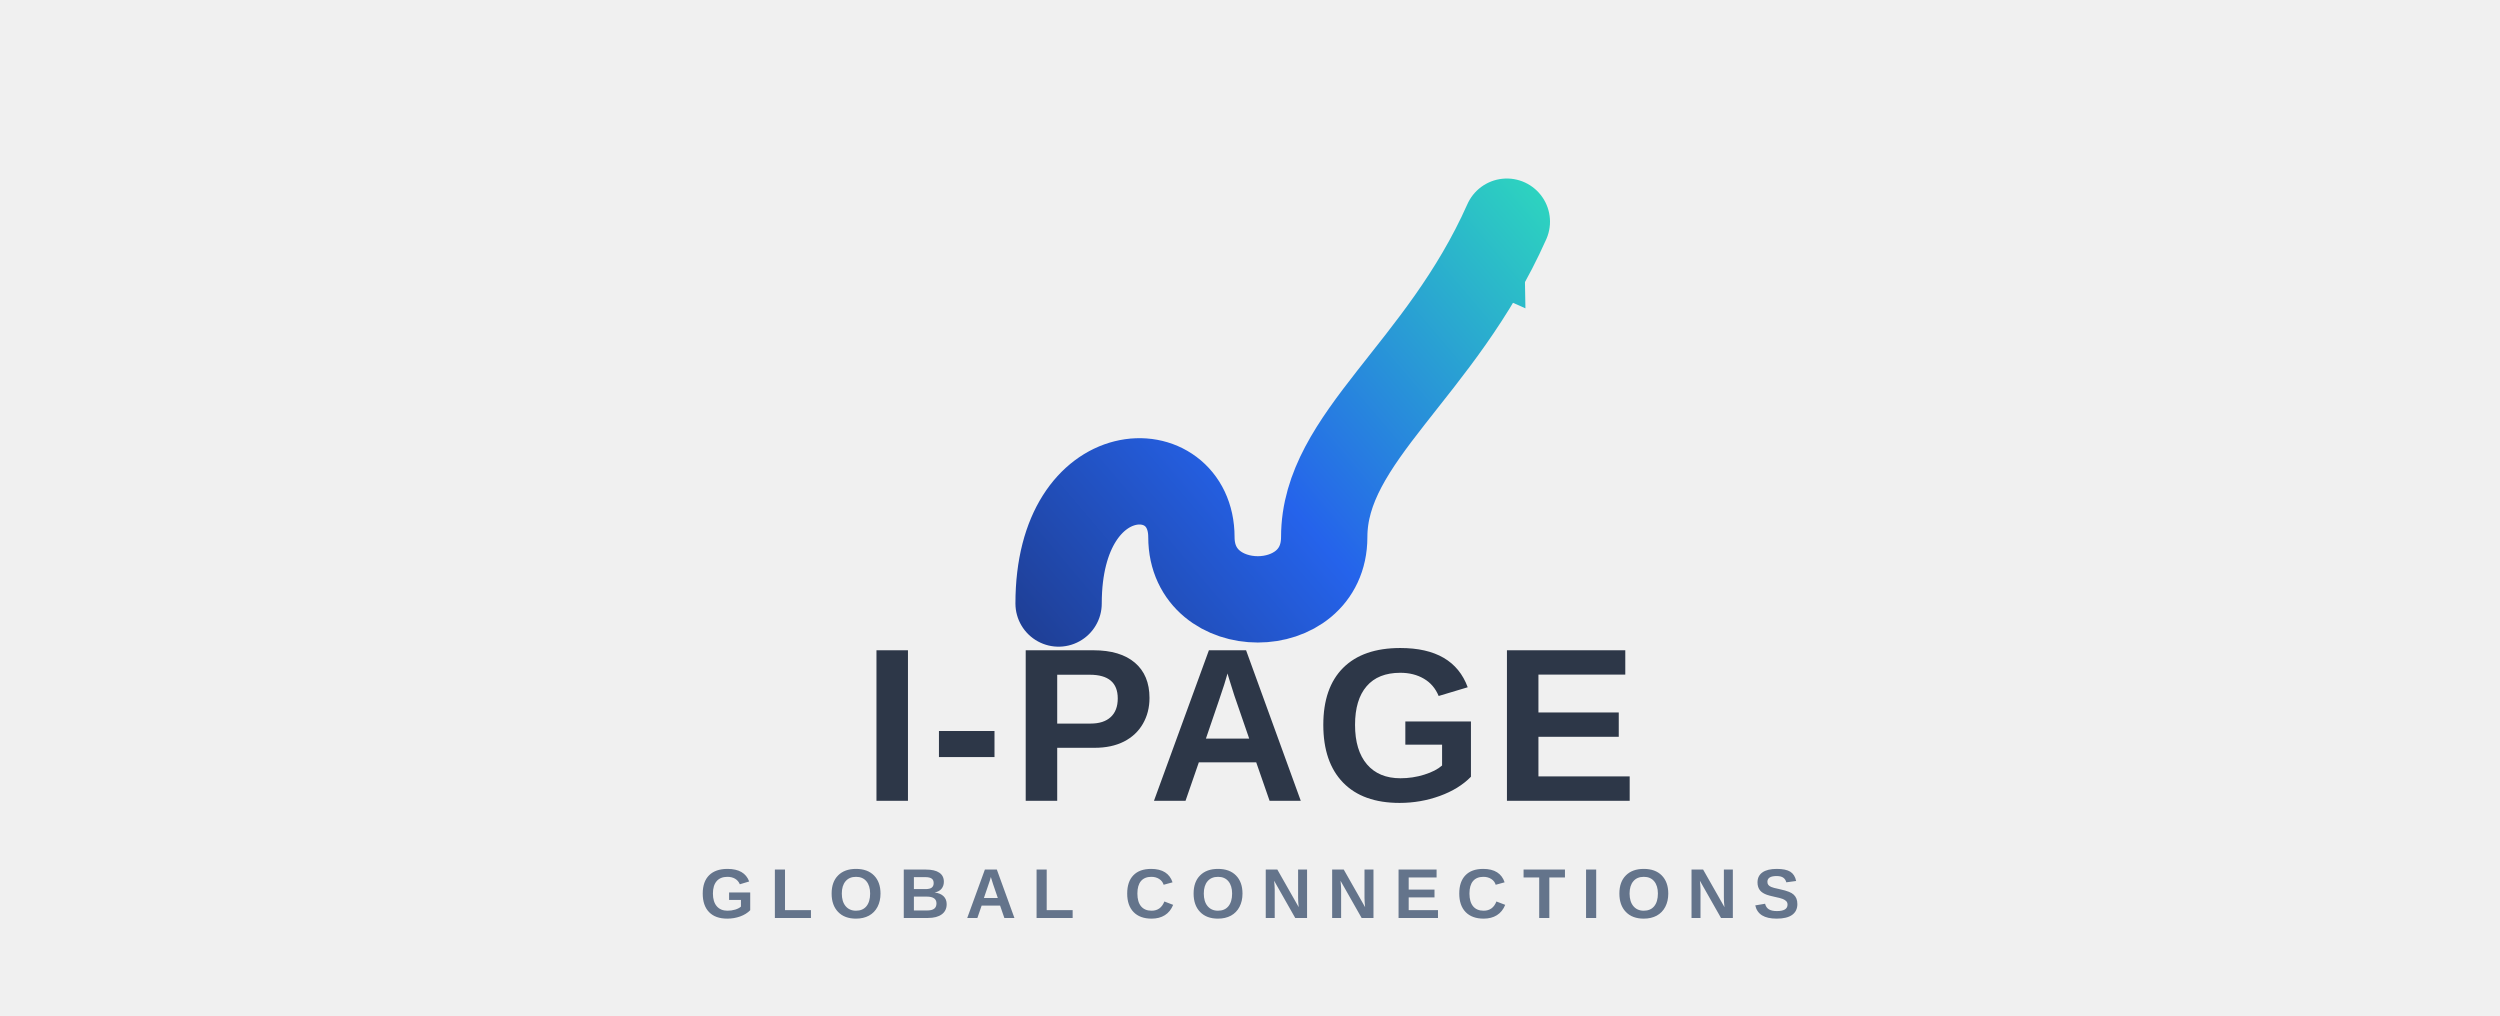
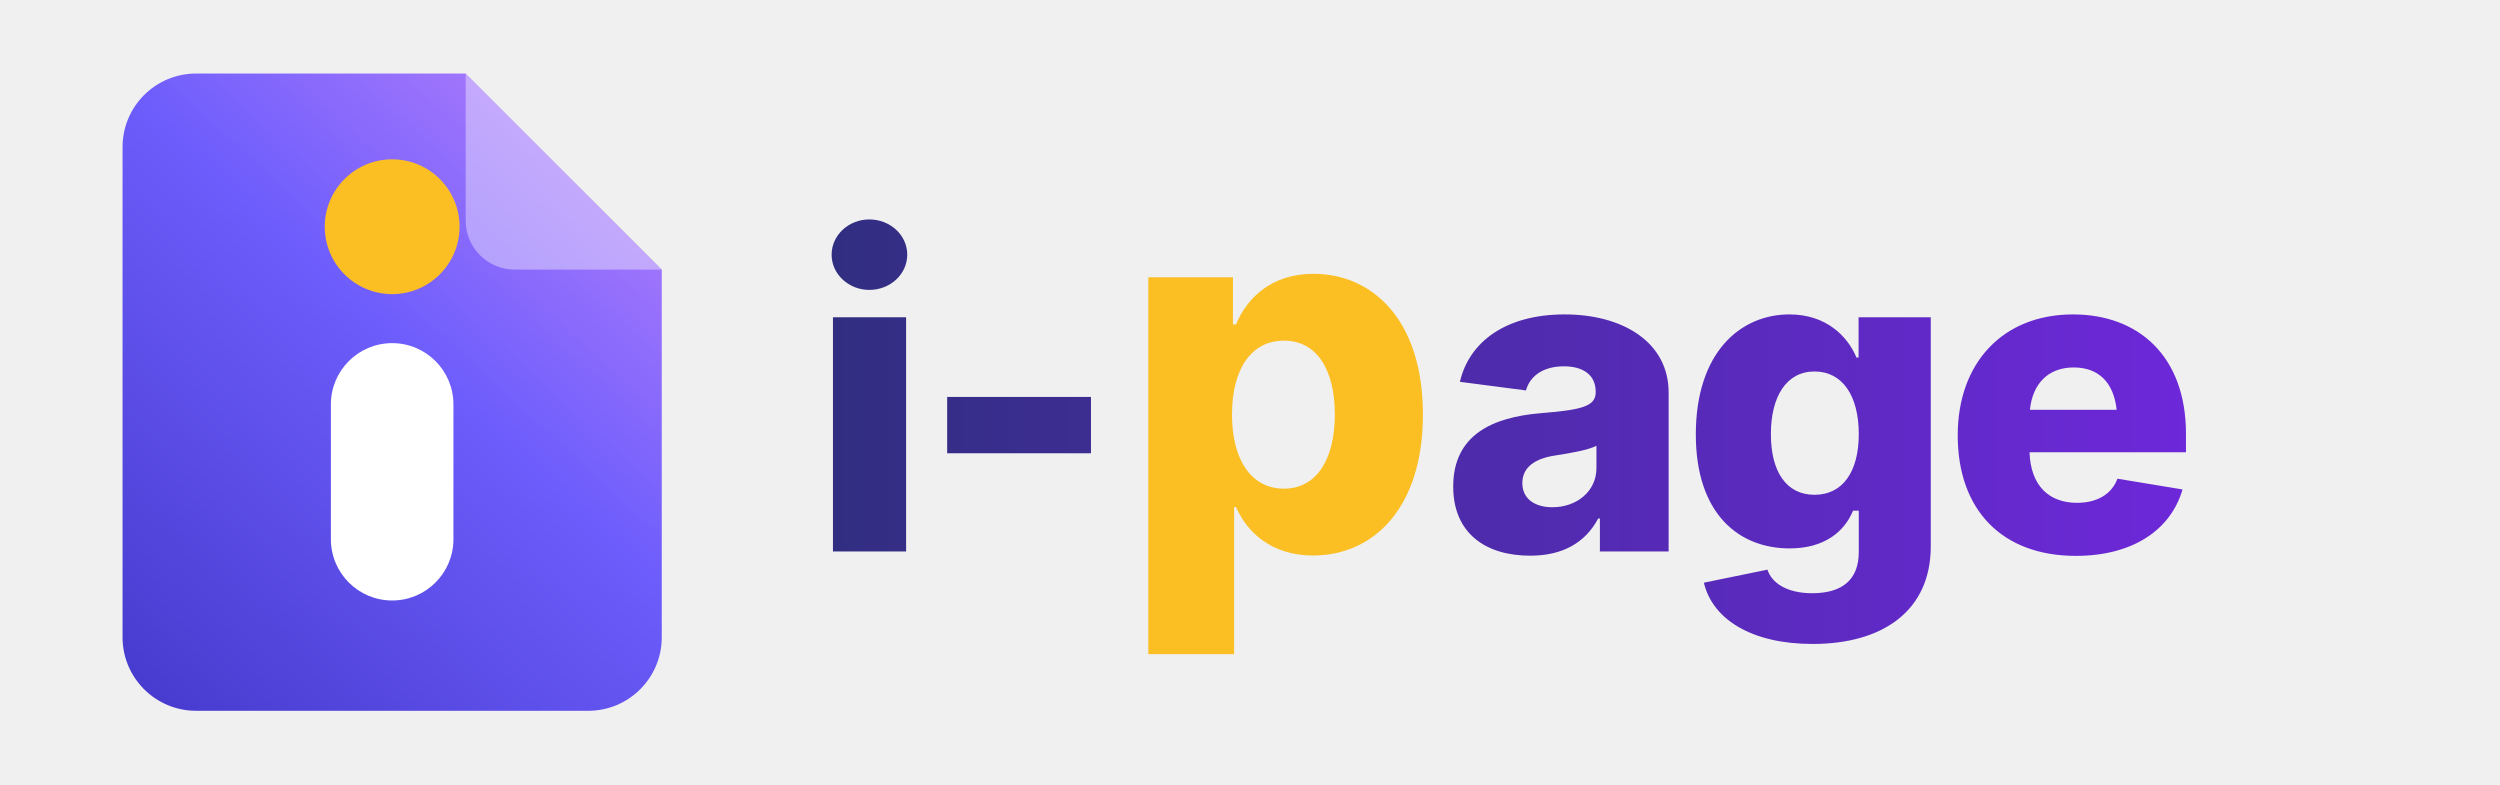
- <svg xmlns="http://www.w3.org/2000/svg" viewBox="0 0 640 260" role="img" aria-label="i-Page — Global Connections">
+ <svg xmlns="http://www.w3.org/2000/svg" viewBox="0 0 204 64" role="img" aria-label="i-page">
  <defs>
-     <linearGradient id="ipageFullMarkGrad" x1="40" y1="185" x2="205" y2="45" gradientUnits="userSpaceOnUse">
-       <stop offset="0%" stop-color="#1e3a8a" />
-       <stop offset="45%" stop-color="#2563eb" />
-       <stop offset="100%" stop-color="#2dd4bf" />
+     <linearGradient id="ipg" x1="8" y1="58" x2="56" y2="6" gradientUnits="userSpaceOnUse">
+       <stop offset="0" stop-color="#4338ca" />
+       <stop offset=".55" stop-color="#6d5dfc" />
+       <stop offset="1" stop-color="#c084fc" />
+     </linearGradient>
+     <linearGradient id="ipt" x1="0" y1="0" x2="1" y2="0">
+       <stop offset="0" stop-color="#312e81" />
+       <stop offset="1" stop-color="#6d28d9" />
    </linearGradient>
  </defs>
-   <g transform="translate(220, 10) scale(0.85)">
-     <path d="M60,170 C60,125 100,125 100,150 C100,175 140,175 140,150 C140,120 175,100 195,55" fill="none" stroke="url(#ipageFullMarkGrad)" stroke-width="26" stroke-linecap="round" stroke-linejoin="round" />
-     <polygon points="200,48 200.6,81.1 175,69.7" fill="url(#ipageFullMarkGrad)" />
-   </g>
-   <text x="320" y="205" text-anchor="middle" font-family="Arial, Helvetica, sans-serif" font-weight="800" font-size="56" letter-spacing="2" fill="#2d3748">I-PAGE</text>
-   <text x="320" y="235" text-anchor="middle" font-family="Arial, Helvetica, sans-serif" font-weight="600" font-size="18" letter-spacing="4" fill="#64748b">GLOBAL CONNECTIONS</text>
+   <path d="M16 6 H38 L54 22 V52 a6 6 0 0 1 -6 6 H16 a6 6 0 0 1 -6 -6 V12 a6 6 0 0 1 6 -6 Z" fill="url(#ipg)" />
+   <path d="M38 6 V18 a4 4 0 0 0 4 4 H54 Z" fill="#fff" fill-opacity=".38" />
+   <rect x="27" y="28" width="10" height="21" rx="5" fill="#fff" />
+   <circle cx="32" cy="18.5" r="5.5" fill="#fbbf24" />
+   <text x="66" y="45" font-family="Inter, 'Segoe UI', system-ui, -apple-system, sans-serif" font-size="35" font-weight="800" letter-spacing="-1" fill="url(#ipt)">i-<tspan fill="#fbbf24" font-size="41">p</tspan>age</text>
</svg>
